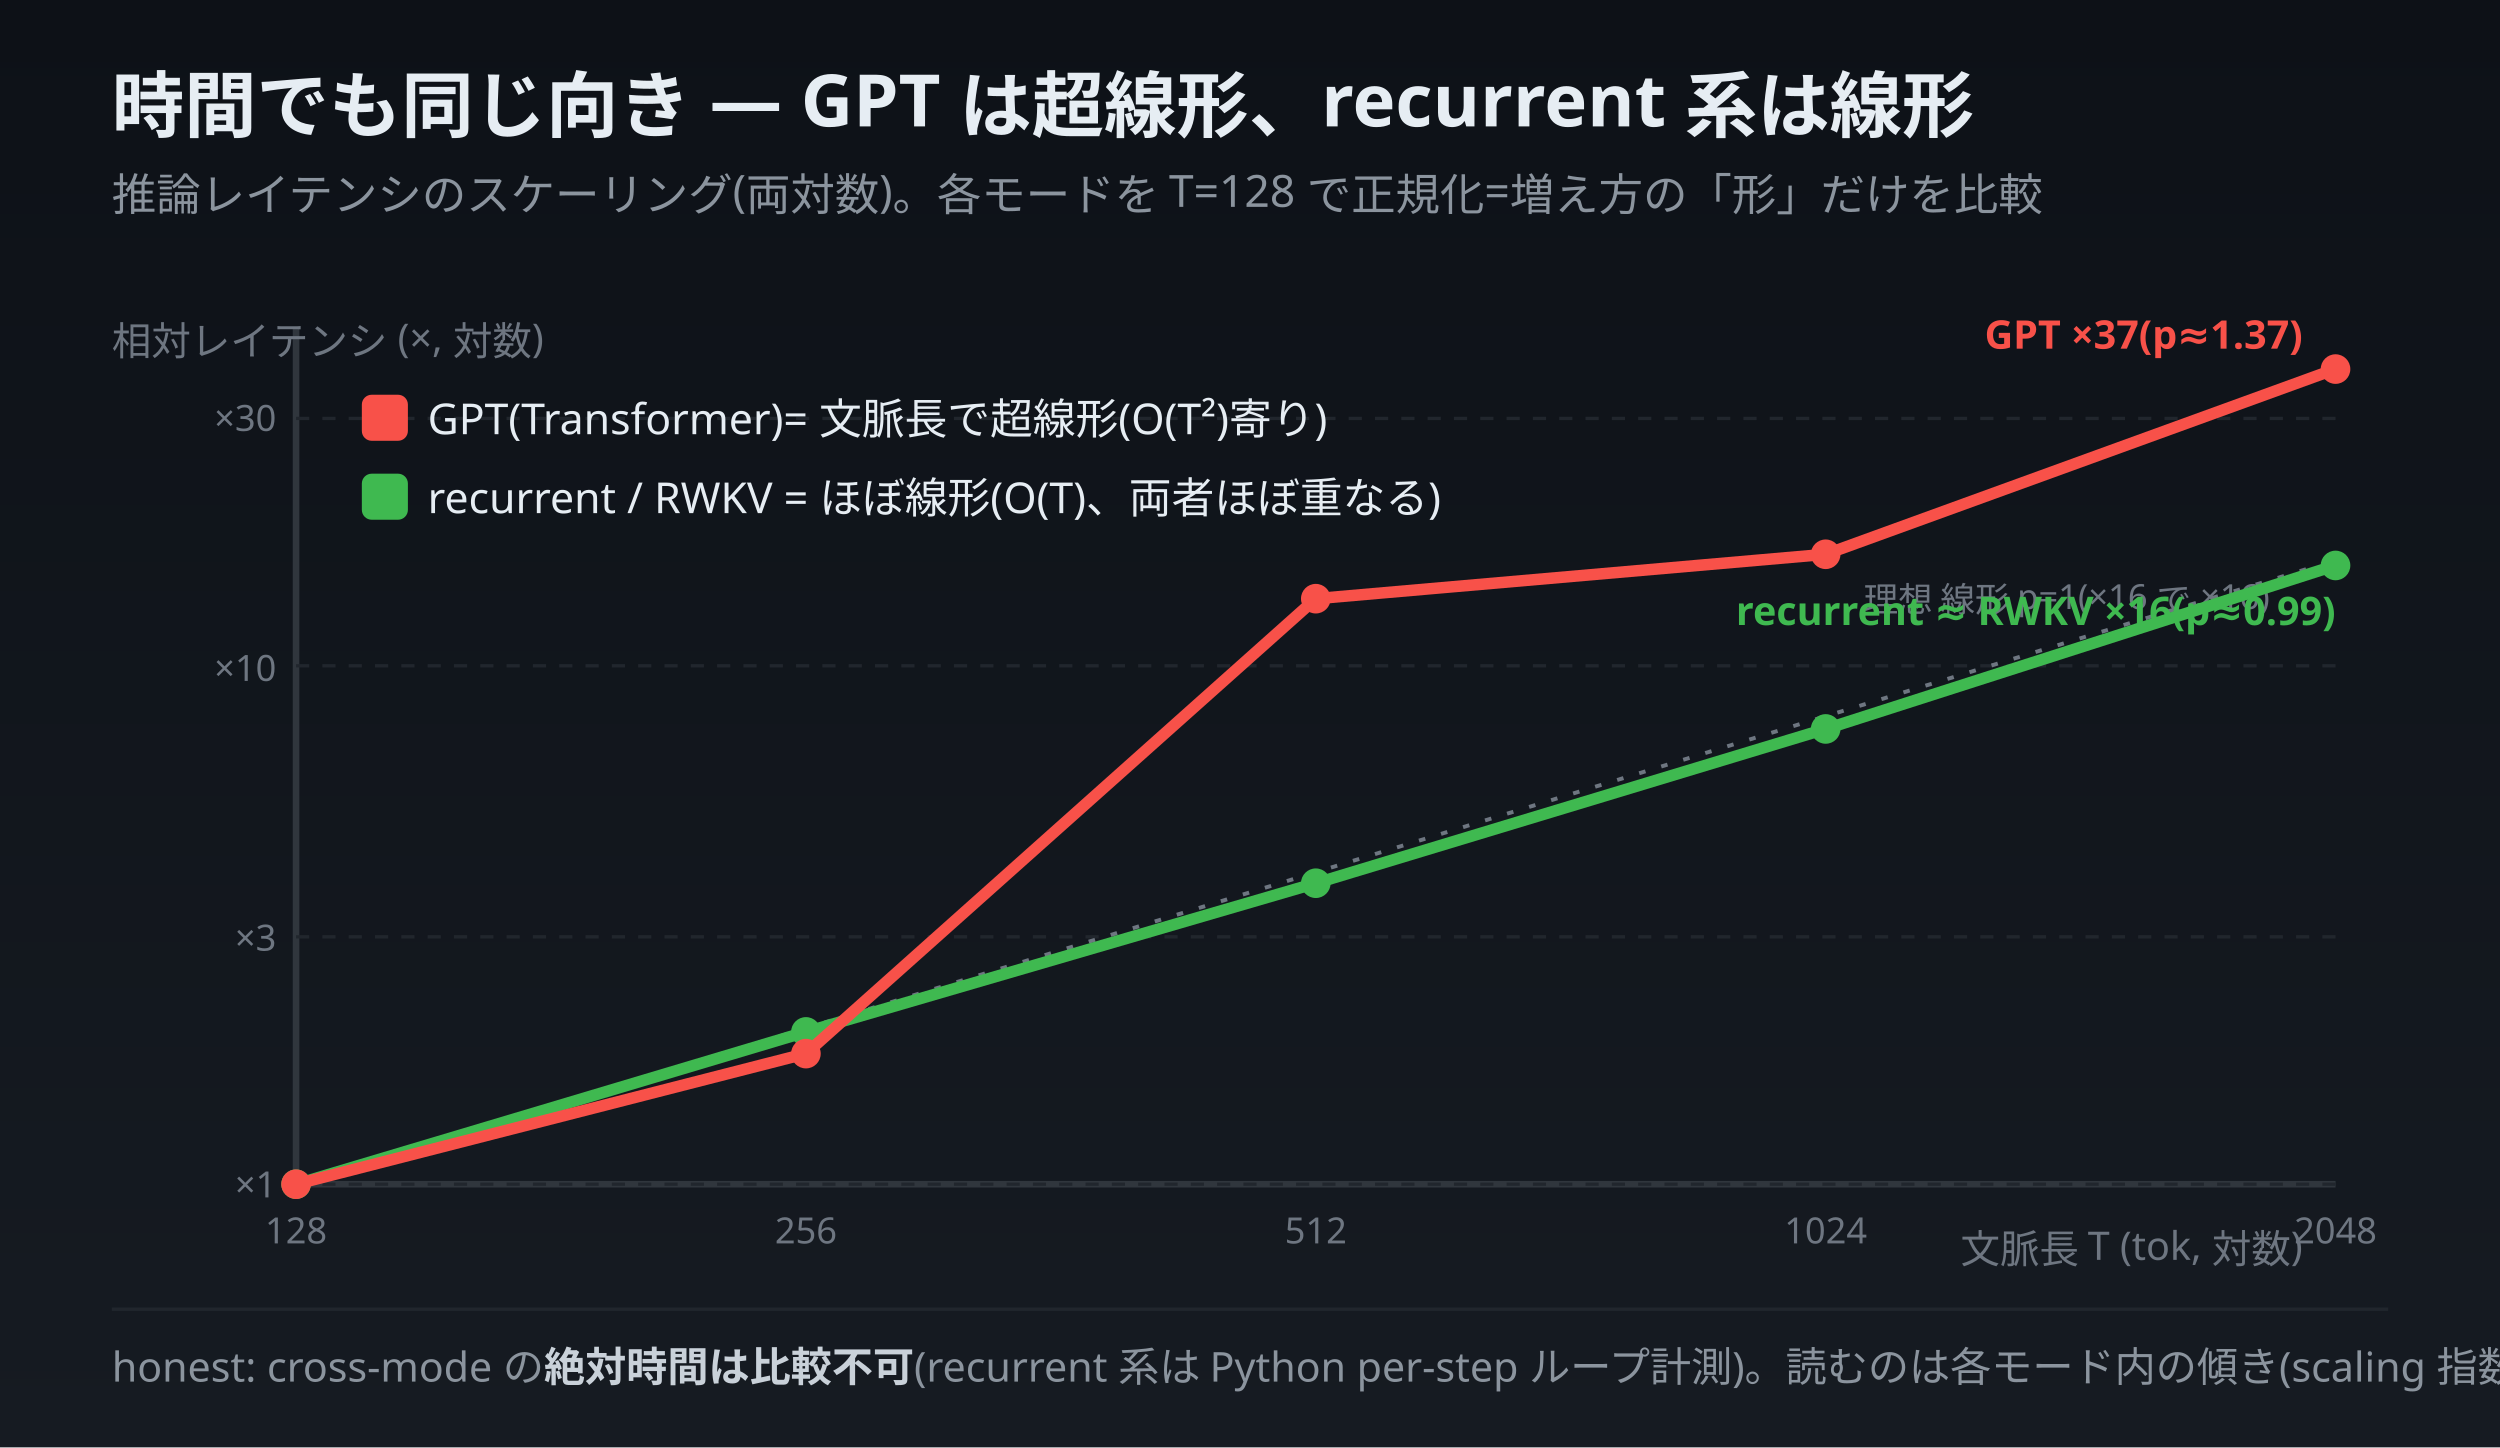
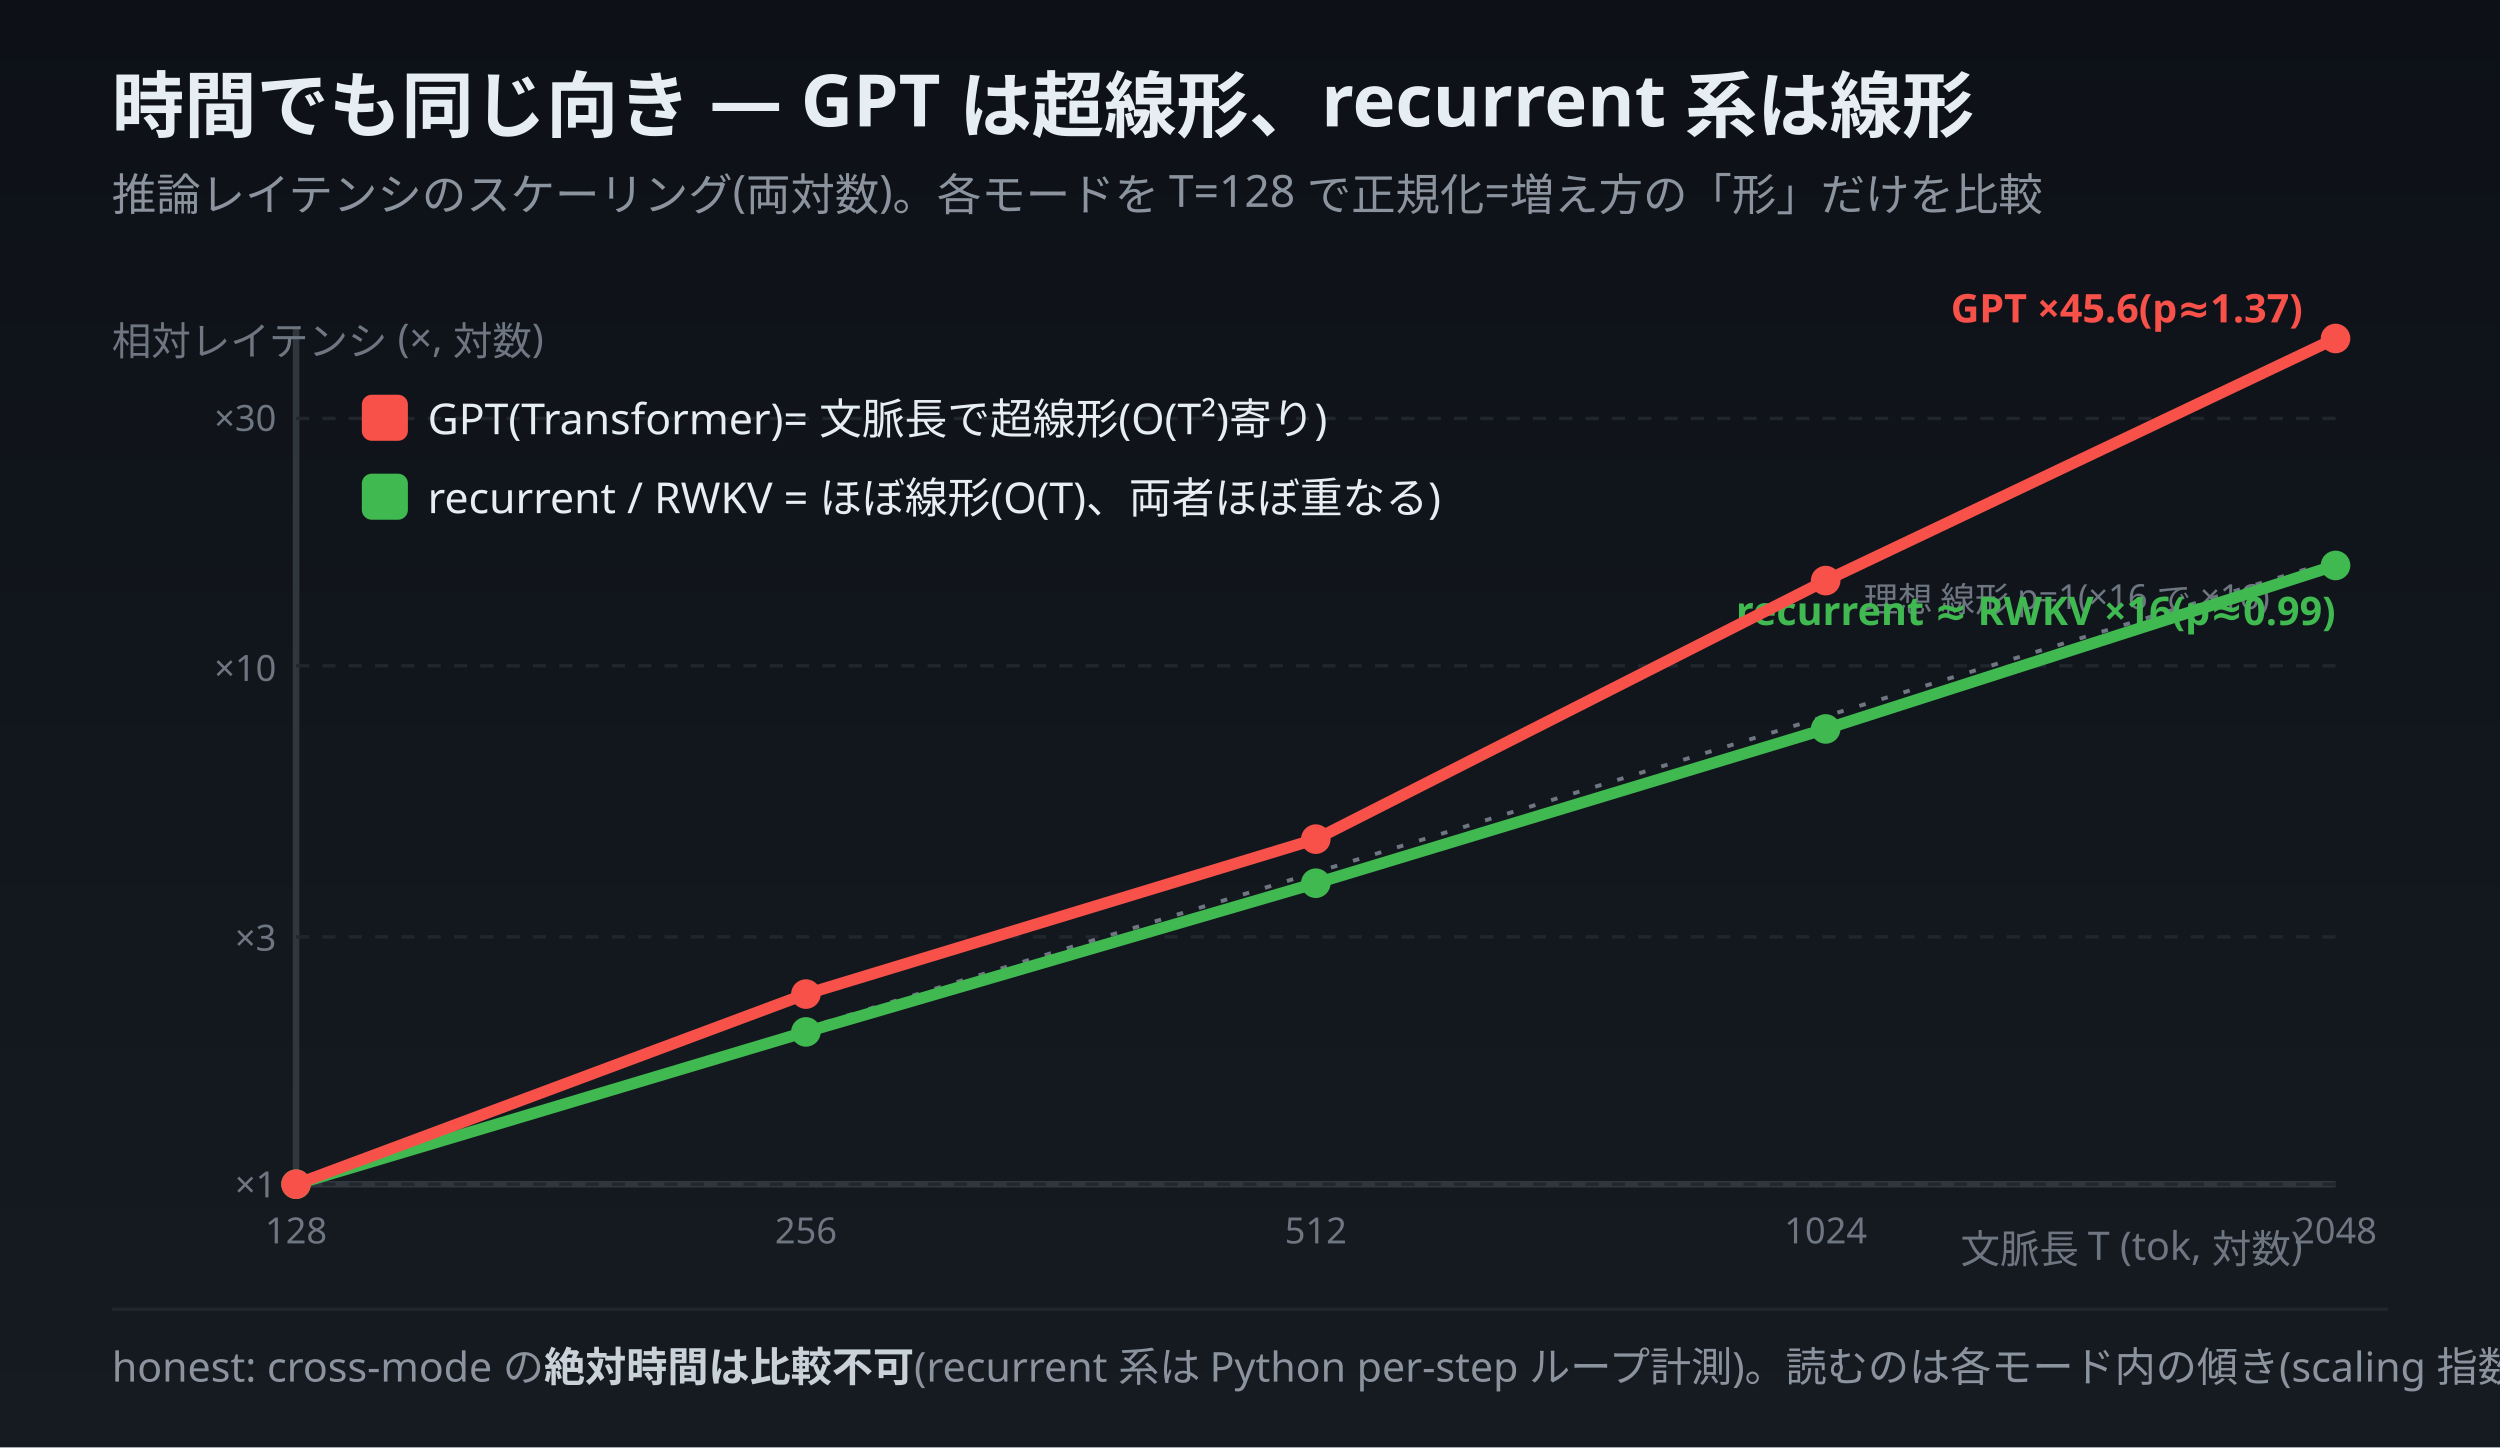
<svg xmlns="http://www.w3.org/2000/svg" viewBox="0 0 760 440" font-family="Segoe UI, Hiragino Kaku Gothic ProN, Meiryo, sans-serif">
  <defs>
    <linearGradient id="bg" x1="0" y1="0" x2="0" y2="1">
      <stop offset="0" stop-color="#0d1117" />
      <stop offset="1" stop-color="#161b22" />
    </linearGradient>
  </defs>
  <rect width="760" height="440" fill="url(#bg)" />
  <text x="34" y="40" fill="#e6edf3" font-size="22" font-weight="700">時間でも同じ向き — GPT は超線形、recurrent 系は線形</text>
  <text x="34" y="64" fill="#8b949e" font-size="13.5">推論レイテンシのスケーリング(両対数)。各モードを T=128 で正規化=増え方の「形」だけを比較</text>
  <line x1="90" y1="360" x2="710" y2="360" stroke="#30363d" stroke-width="2" />
  <line x1="90" y1="100" x2="90" y2="360" stroke="#30363d" stroke-width="2" />
  <text x="700" y="384" fill="#6e7681" font-size="12" text-anchor="end">文脈長 T (tok, 対数)</text>
  <text x="34" y="108" fill="#6e7681" font-size="12">相対レイテンシ (×, 対数)</text>
  <line x1="90" y1="360.0" x2="710" y2="360.0" stroke="#21262d" stroke-width="1" stroke-dasharray="4 4" />
  <text x="84" y="364" fill="#6e7681" font-size="11" text-anchor="end">×1</text>
  <line x1="90" y1="284.8" x2="710" y2="284.8" stroke="#21262d" stroke-width="1" stroke-dasharray="4 4" />
  <text x="84" y="289" fill="#6e7681" font-size="11" text-anchor="end">×3</text>
  <line x1="90" y1="202.4" x2="710" y2="202.4" stroke="#21262d" stroke-width="1" stroke-dasharray="4 4" />
  <text x="84" y="207" fill="#6e7681" font-size="11" text-anchor="end">×10</text>
  <line x1="90" y1="127.2" x2="710" y2="127.2" stroke="#21262d" stroke-width="1" stroke-dasharray="4 4" />
  <text x="84" y="131" fill="#6e7681" font-size="11" text-anchor="end">×30</text>
  <text x="90" y="378" fill="#6e7681" font-size="11" text-anchor="middle">128</text>
  <text x="245" y="378" fill="#6e7681" font-size="11" text-anchor="middle">256</text>
  <text x="400" y="378" fill="#6e7681" font-size="11" text-anchor="middle">512</text>
  <text x="555" y="378" fill="#6e7681" font-size="11" text-anchor="middle">1024</text>
  <text x="710" y="378" fill="#6e7681" font-size="11" text-anchor="middle">2048</text>
  <line x1="90" y1="360" x2="710" y2="170.3" stroke="#6e7681" stroke-width="1.2" stroke-dasharray="2 5" />
  <text x="690" y="186" fill="#6e7681" font-size="10.5" text-anchor="end">理想 線形 p=1(×16 で ×16)</text>
  <polyline points="90,360.0 245,313.7 400,268.5 555,221.6 710,171.9" fill="none" stroke="#3fb950" stroke-width="3.5" stroke-linecap="round" stroke-linejoin="round" />
  <circle cx="90" cy="360.0" r="4.5" fill="#3fb950" />
  <circle cx="245" cy="313.7" r="4.5" fill="#3fb950" />
  <circle cx="400" cy="268.5" r="4.5" fill="#3fb950" />
  <circle cx="555" cy="221.6" r="4.5" fill="#3fb950" />
  <circle cx="710" cy="171.9" r="4.5" fill="#3fb950" />
  <text x="710" y="190" fill="#3fb950" font-size="12" font-weight="700" text-anchor="end">recurrent ≈ RWKV ×16(p≈0.99)</text>
-   <polyline points="90,360.0 245,320.3 400,182.0 555,168.5 710,112.2" fill="none" stroke="#f85149" stroke-width="3.5" stroke-linecap="round" stroke-linejoin="round" />
+   <polyline points="90,360.0 245,302.2 400,255.1 555,176.5 710,102.9" fill="none" stroke="#f85149" stroke-width="3.5" stroke-linecap="round" stroke-linejoin="round" />
  <circle cx="90" cy="360.0" r="4.5" fill="#f85149" />
-   <circle cx="245" cy="320.3" r="4.5" fill="#f85149" />
-   <circle cx="400" cy="182.0" r="4.5" fill="#f85149" />
-   <circle cx="555" cy="168.5" r="4.5" fill="#f85149" />
-   <circle cx="710" cy="112.2" r="4.5" fill="#f85149" />
-   <text x="700" y="106" fill="#f85149" font-size="12" font-weight="700" text-anchor="end">GPT ×37(p≈1.37)</text>
+   <circle cx="245" cy="302.2" r="4.5" fill="#f85149" />
+   <circle cx="400" cy="255.1" r="4.5" fill="#f85149" />
+   <circle cx="555" cy="176.5" r="4.5" fill="#f85149" />
+   <circle cx="710" cy="102.9" r="4.5" fill="#f85149" />
+   <text x="700" y="98" fill="#f85149" font-size="12" font-weight="700" text-anchor="end">GPT ×45.6(p≈1.37)</text>
  <rect x="110" y="120" width="14" height="14" rx="3" fill="#f85149" />
  <text x="130" y="132" fill="#e6edf3" font-size="13">GPT(Transformer)= 文脈長で超線形(O(T²)寄り)</text>
  <rect x="110" y="144" width="14" height="14" rx="3" fill="#3fb950" />
  <text x="130" y="156" fill="#e6edf3" font-size="13">recurrent / RWKV = ほぼ線形(O(T)、両者ほぼ重なる)</text>
  <line x1="34" y1="398" x2="726" y2="398" stroke="#21262d" stroke-width="1" />
  <text x="34" y="420" fill="#8b949e" font-size="12.5">honest: cross-mode の<tspan fill="#c9d1d9" font-weight="700">絶対時間は比較不可</tspan>(recurrent 系は Python per-step ループ計測)。読むのは各モード内の傾き(scaling 指数)だけ。</text>
</svg>
